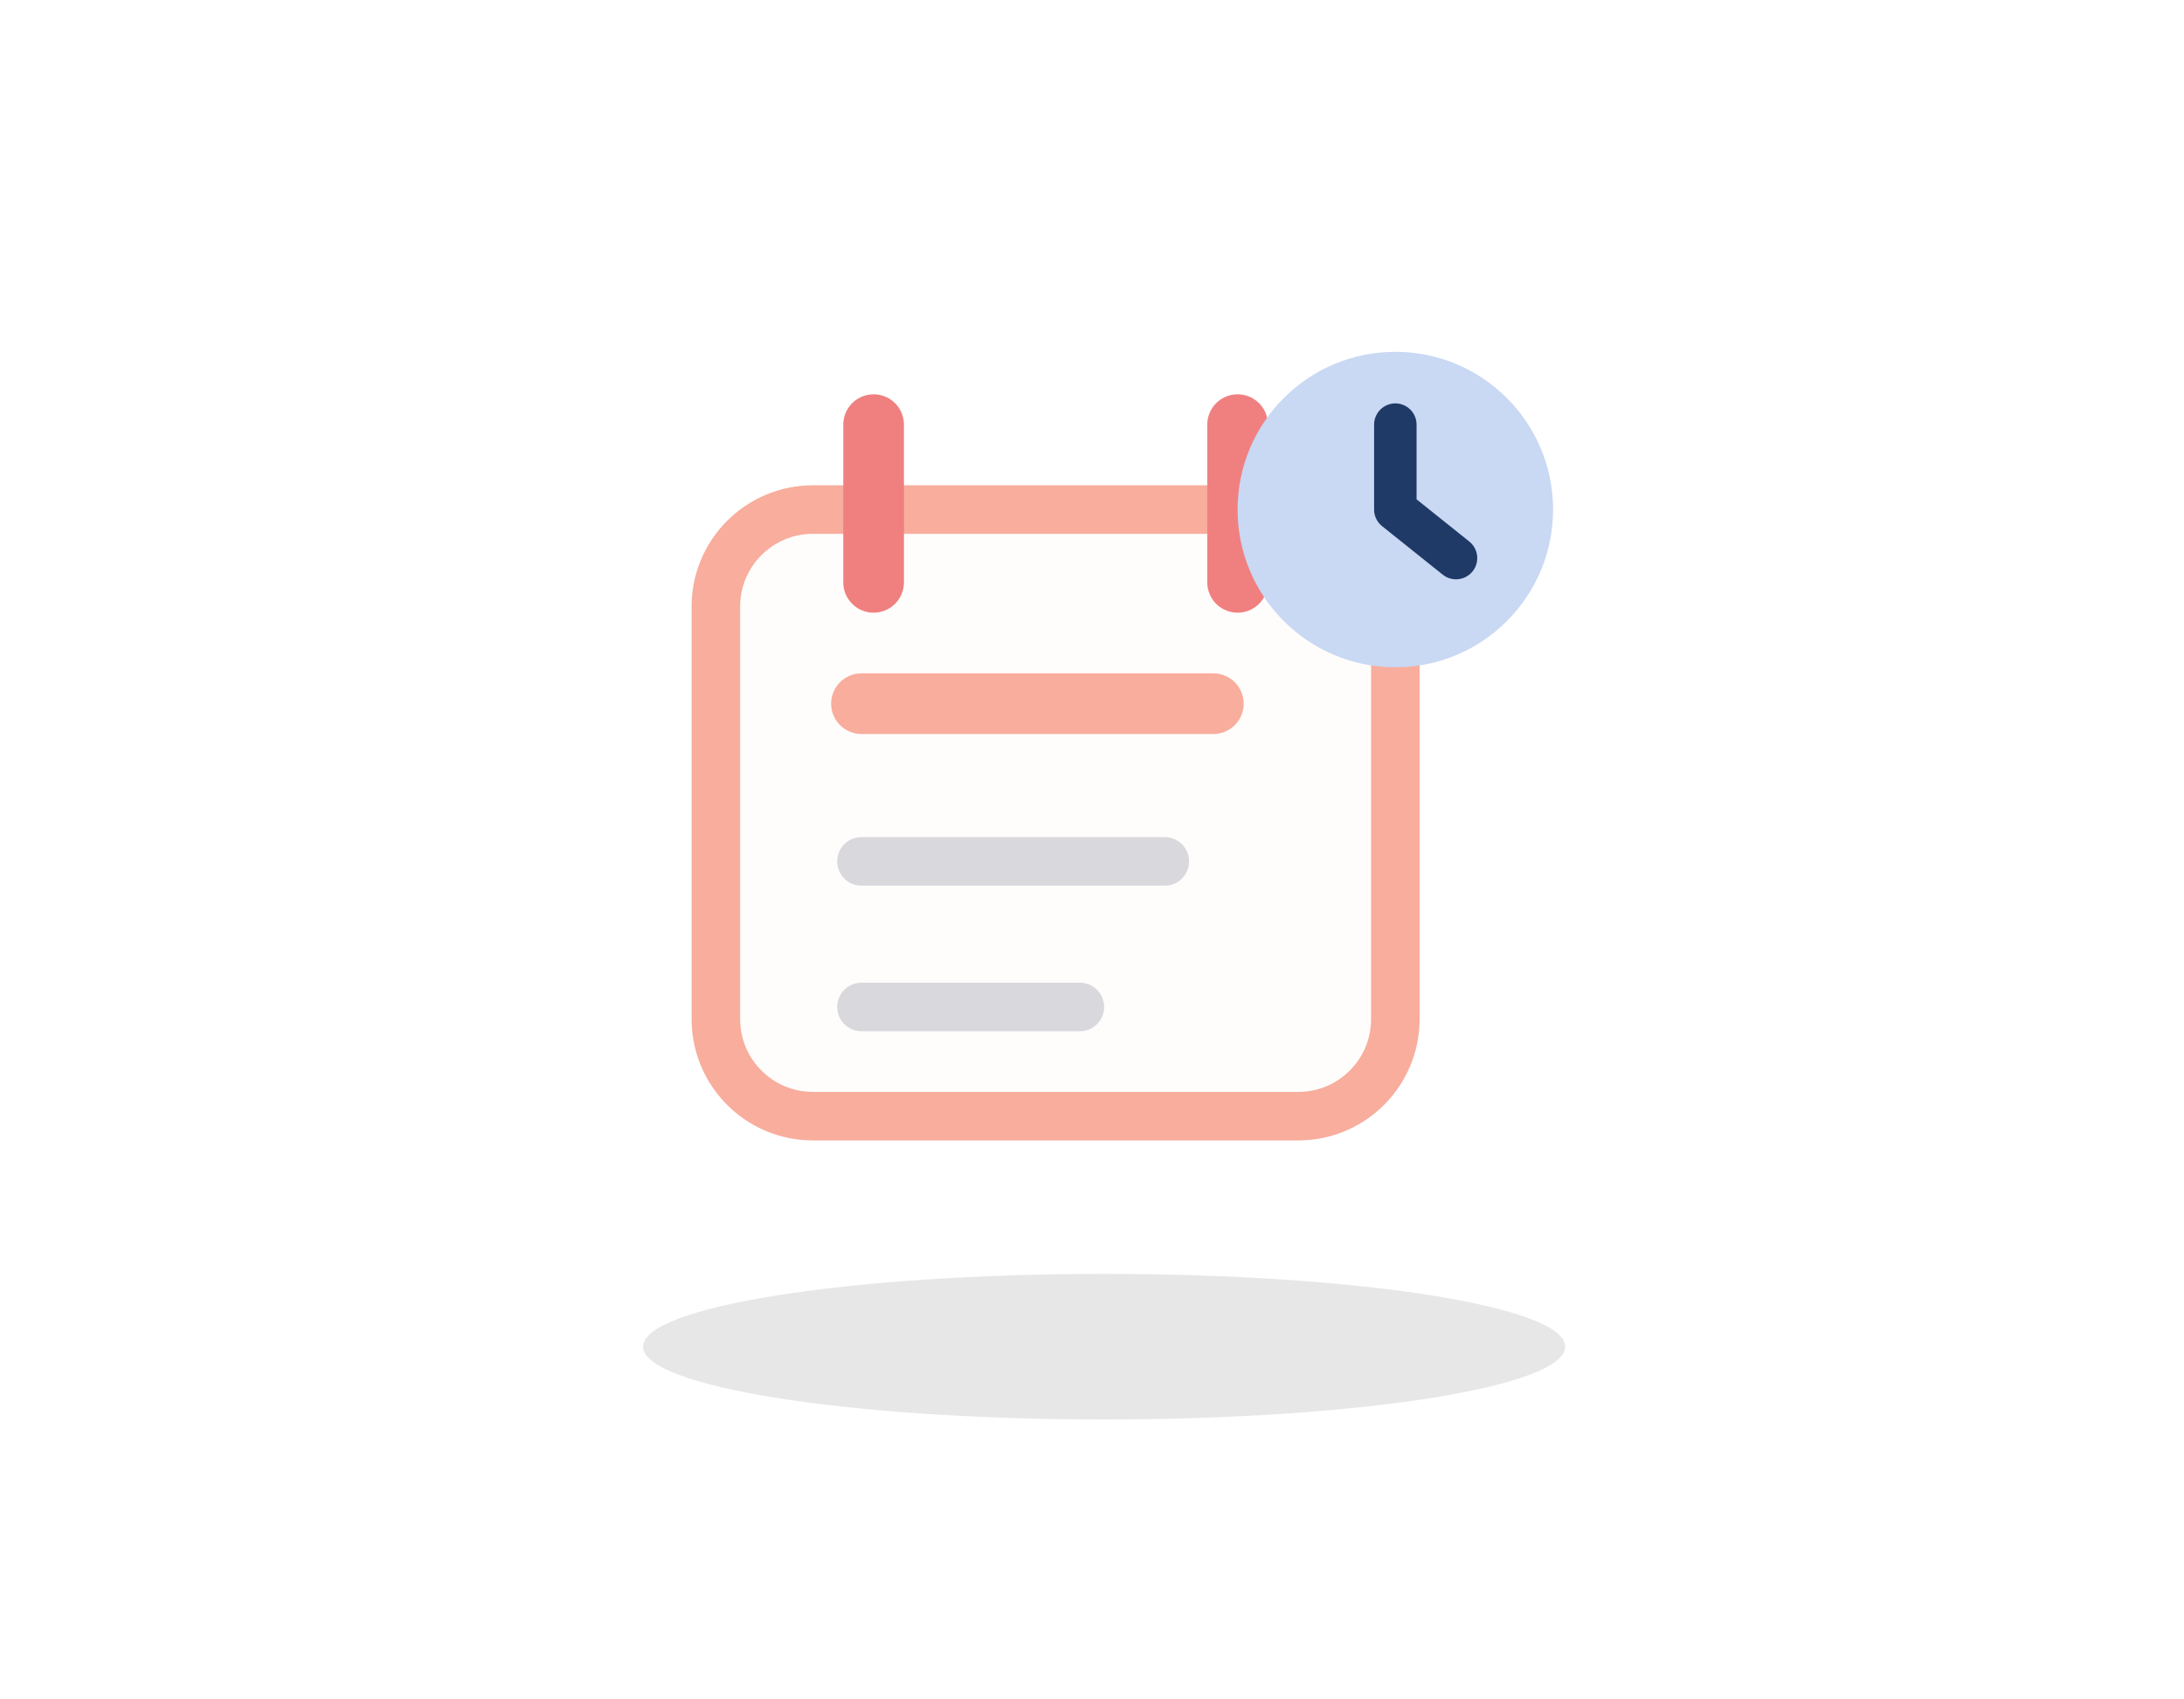
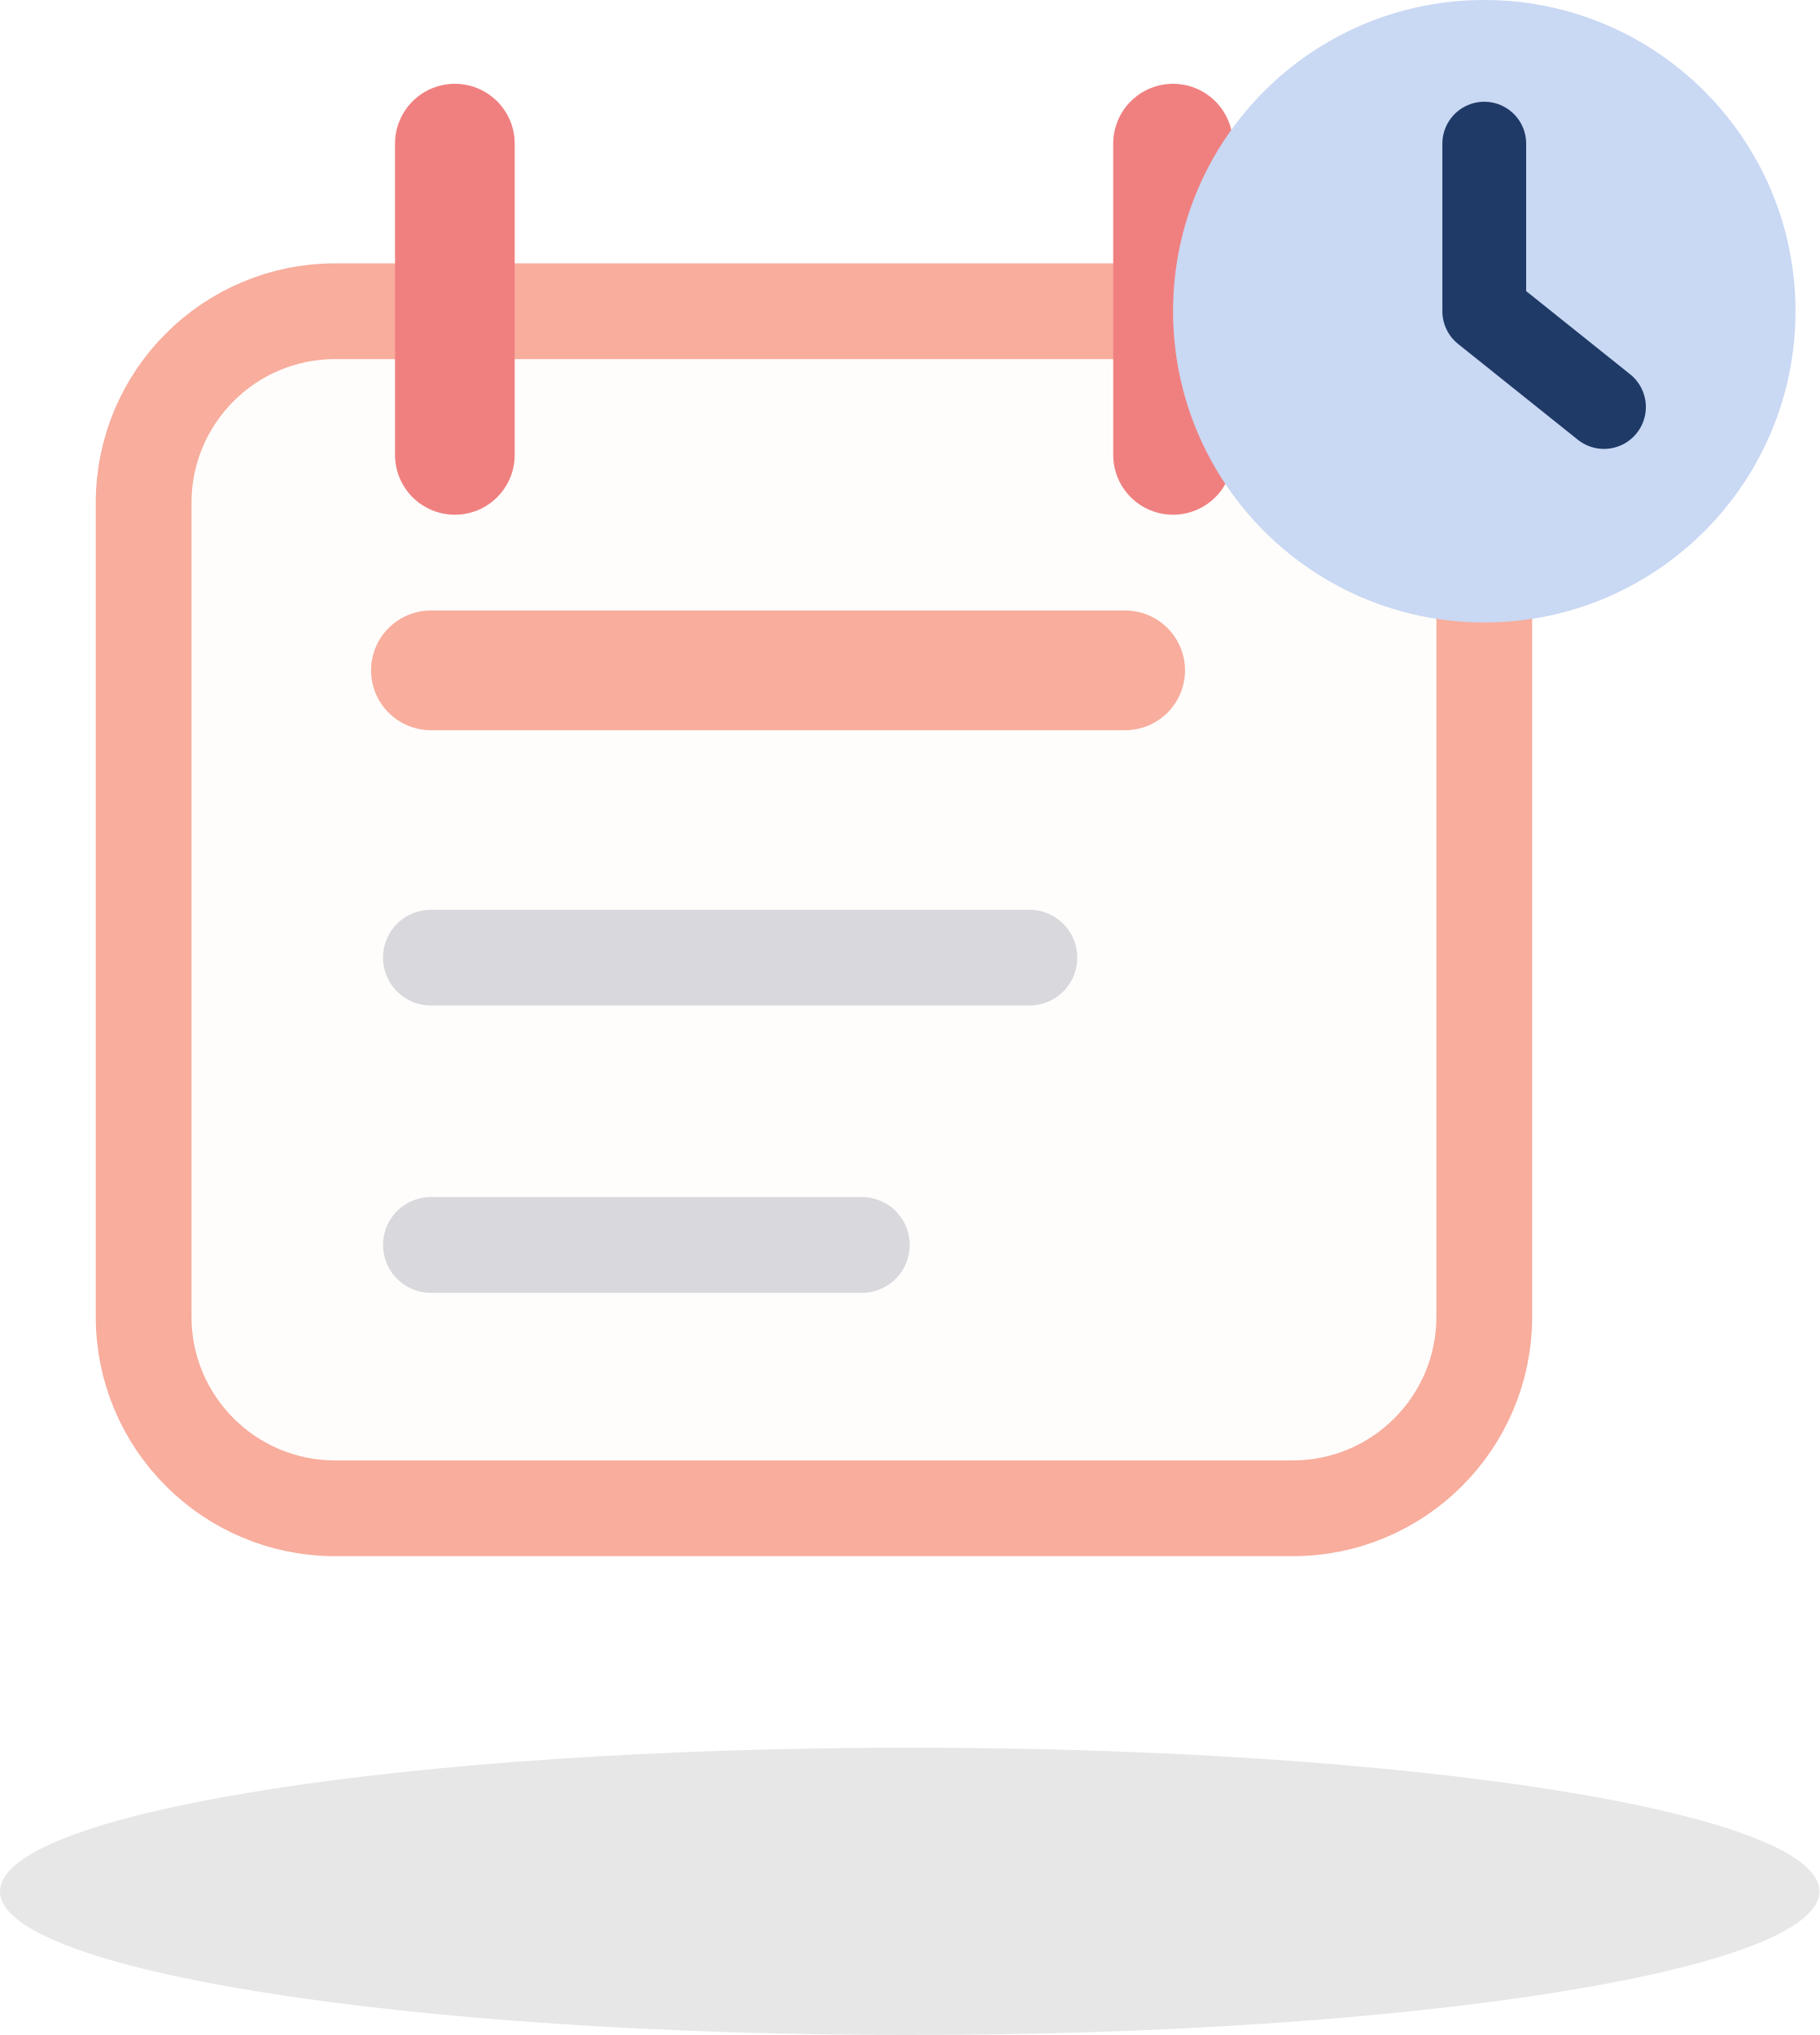
- <svg xmlns="http://www.w3.org/2000/svg" width="180" height="140" viewBox="0 0 180 140" fill="none">
-   <ellipse cx="91" cy="111" rx="38" ry="6" fill="#E7E7E7" />
-   <rect x="59" y="42" width="56" height="50" rx="8" fill="#FFFDFB" stroke="#F8AD9D" stroke-width="4" />
-   <path d="M72 35V48M102 35V48" stroke="#F08080" stroke-width="5" stroke-linecap="round" />
-   <path d="M71 58H100" stroke="#F8AD9D" stroke-width="5" stroke-linecap="round" />
-   <path d="M71 71H96M71 83H89" stroke="#D8D8DD" stroke-width="4" stroke-linecap="round" />
-   <circle cx="115" cy="42" r="13" fill="#C9D8F3" />
-   <path d="M115 35V42L120 46" stroke="#1F3A66" stroke-width="3.5" stroke-linecap="round" stroke-linejoin="round" />
+ <svg xmlns="http://www.w3.org/2000/svg" id="Layer_1" version="1.1" viewBox="0 0 76 85">
+   <defs>
+     <style>
+       .st0 {
+         stroke: #d8d8dd;
+       }
+ 
+       .st0, .st1 {
+         stroke-width: 4px;
+       }
+ 
+       .st0, .st2, .st3, .st4 {
+         fill: none;
+         stroke-linecap: round;
+       }
+ 
+       .st5 {
+         fill: #c9d8f3;
+       }
+ 
+       .st6 {
+         fill: #e7e7e7;
+       }
+ 
+       .st1 {
+         fill: #fffdfb;
+       }
+ 
+       .st1, .st2 {
+         stroke: #f8ad9d;
+       }
+ 
+       .st2, .st3 {
+         stroke-width: 5px;
+       }
+ 
+       .st3 {
+         stroke: #f08080;
+       }
+ 
+       .st4 {
+         stroke: #1f3a66;
+         stroke-linejoin: round;
+         stroke-width: 3.5px;
+       }
+     </style>
+   </defs>
+   <ellipse class="st6" cx="38" cy="79" rx="38" ry="6" />
+   <rect class="st1" x="6" y="13" width="56" height="50" rx="8" ry="8" />
+   <path class="st3" d="M19,6v13M49,6v13" />
+   <path class="st2" d="M18,28h29" />
+   <path class="st0" d="M18,40h25M18,52h18" />
+   <circle class="st5" cx="62" cy="13" r="13" />
+   <path class="st4" d="M62,6v7l5,4" />
</svg>
